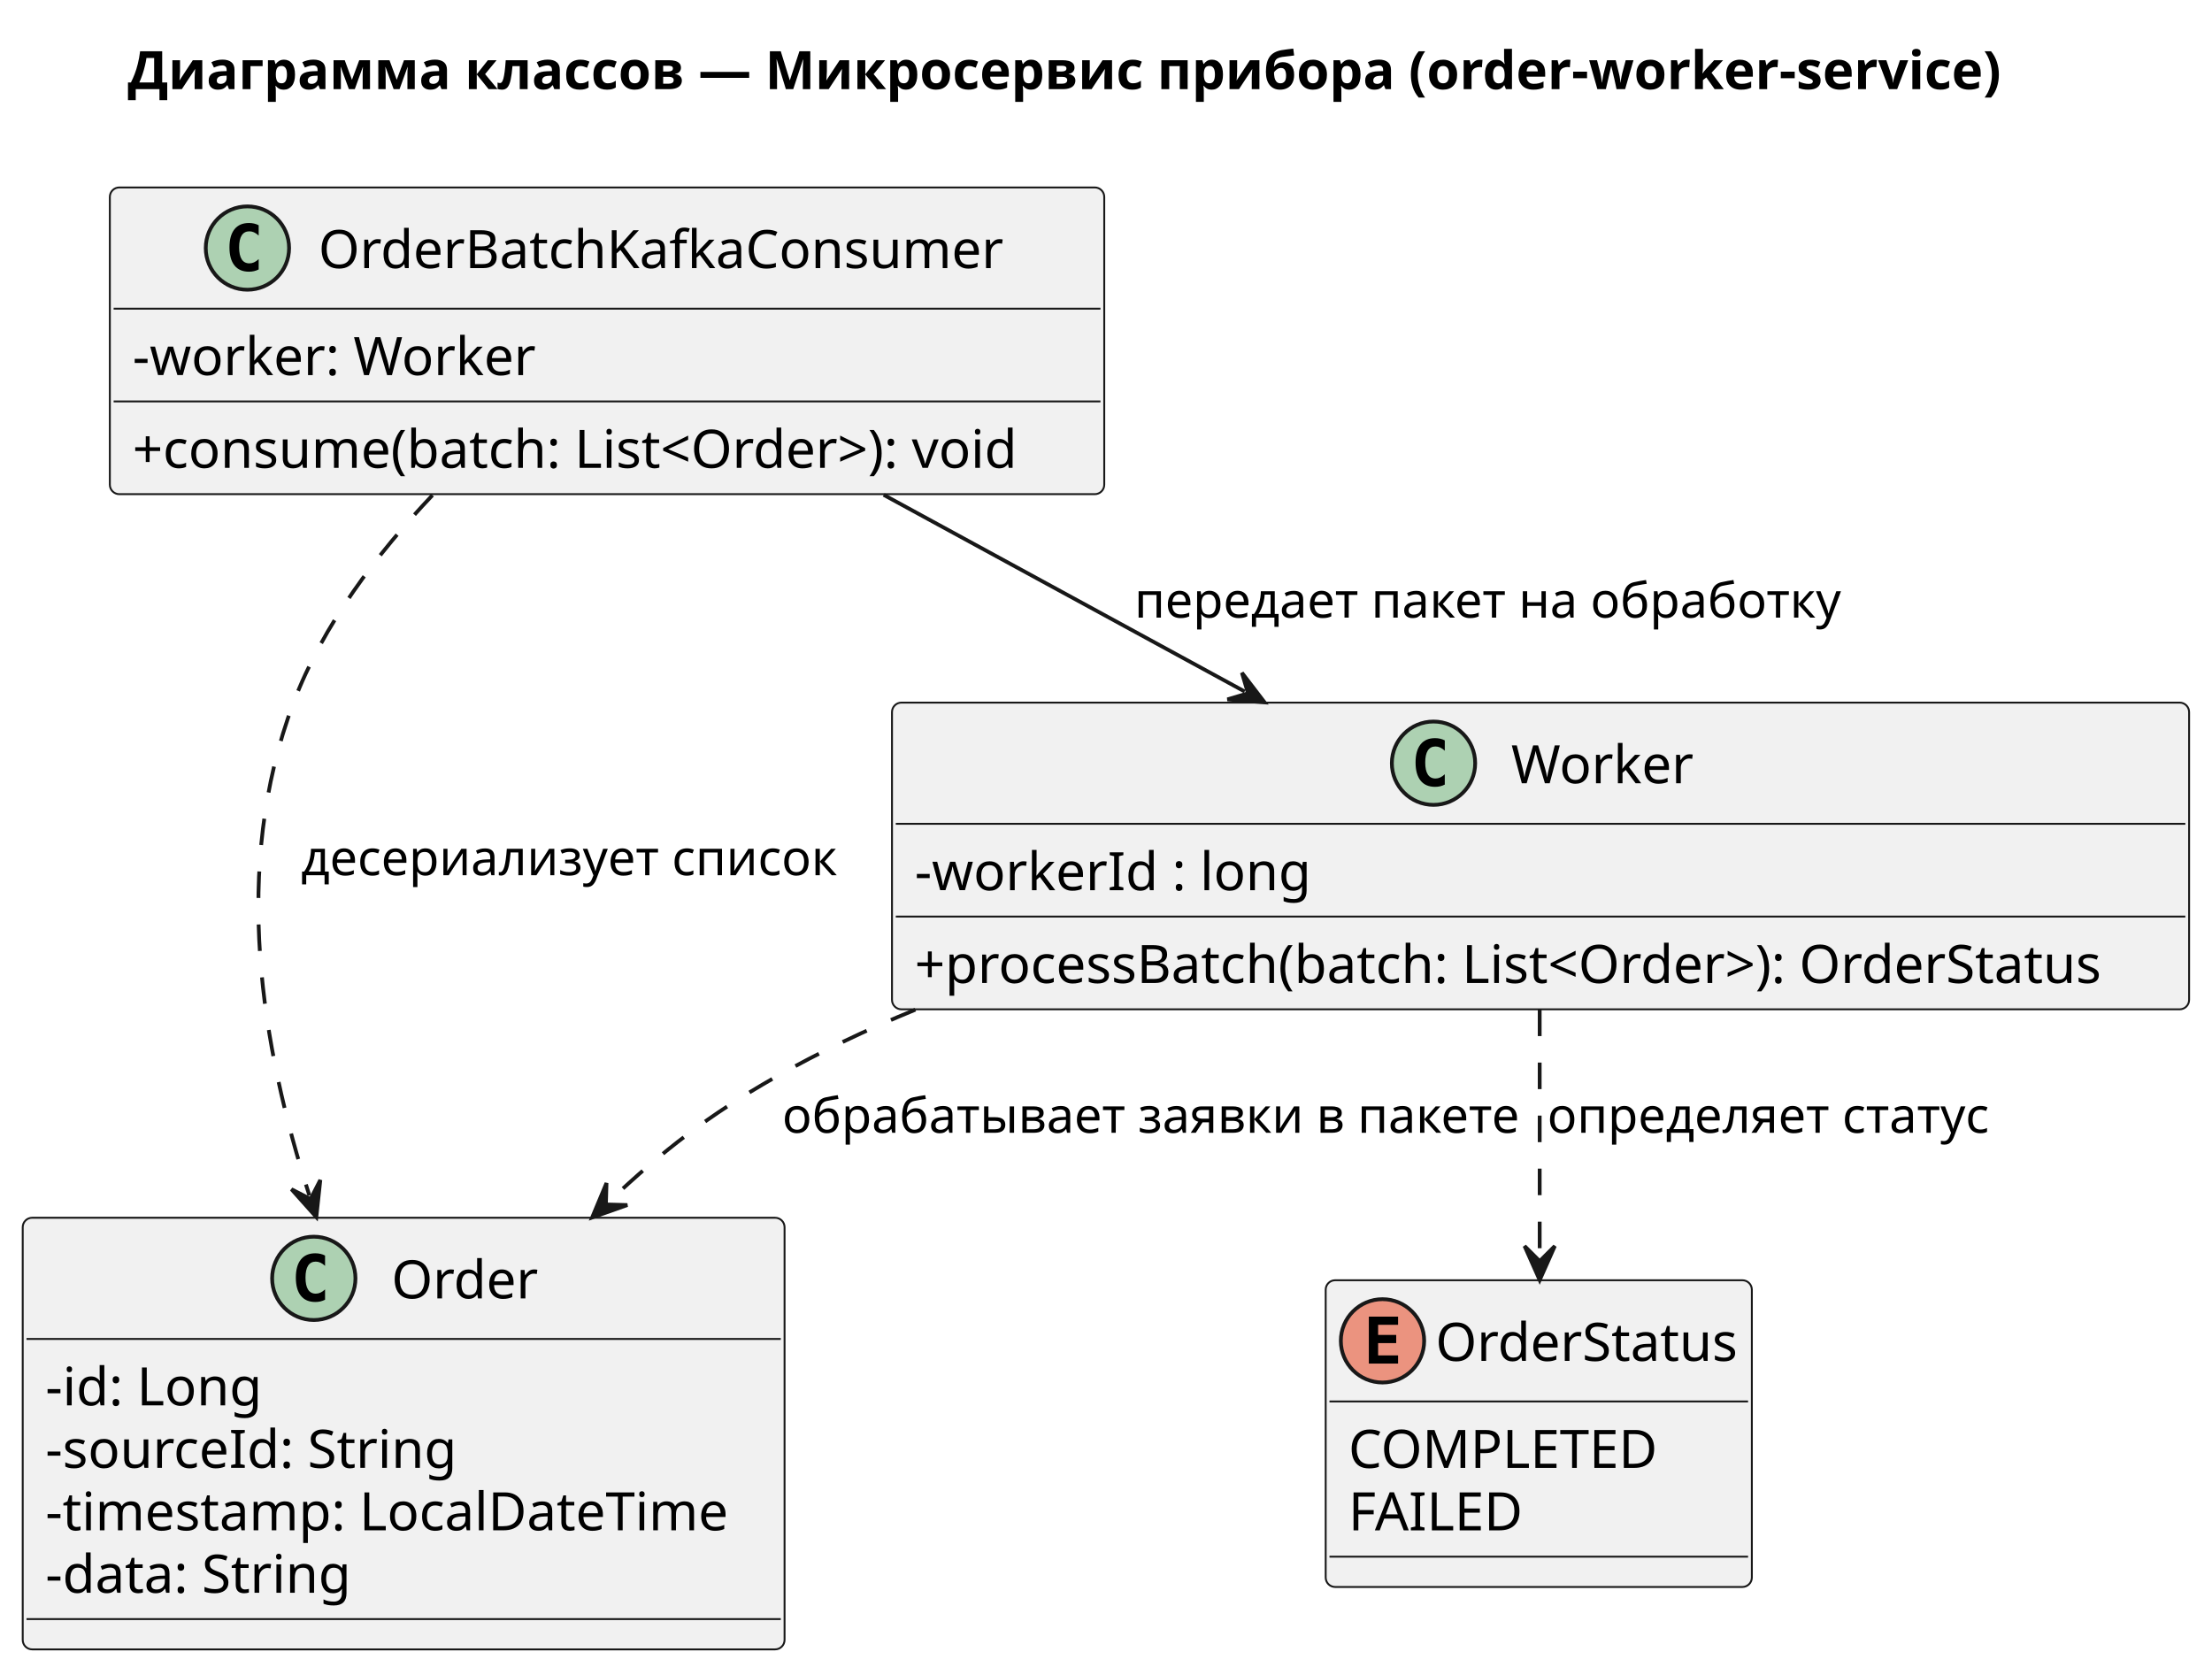
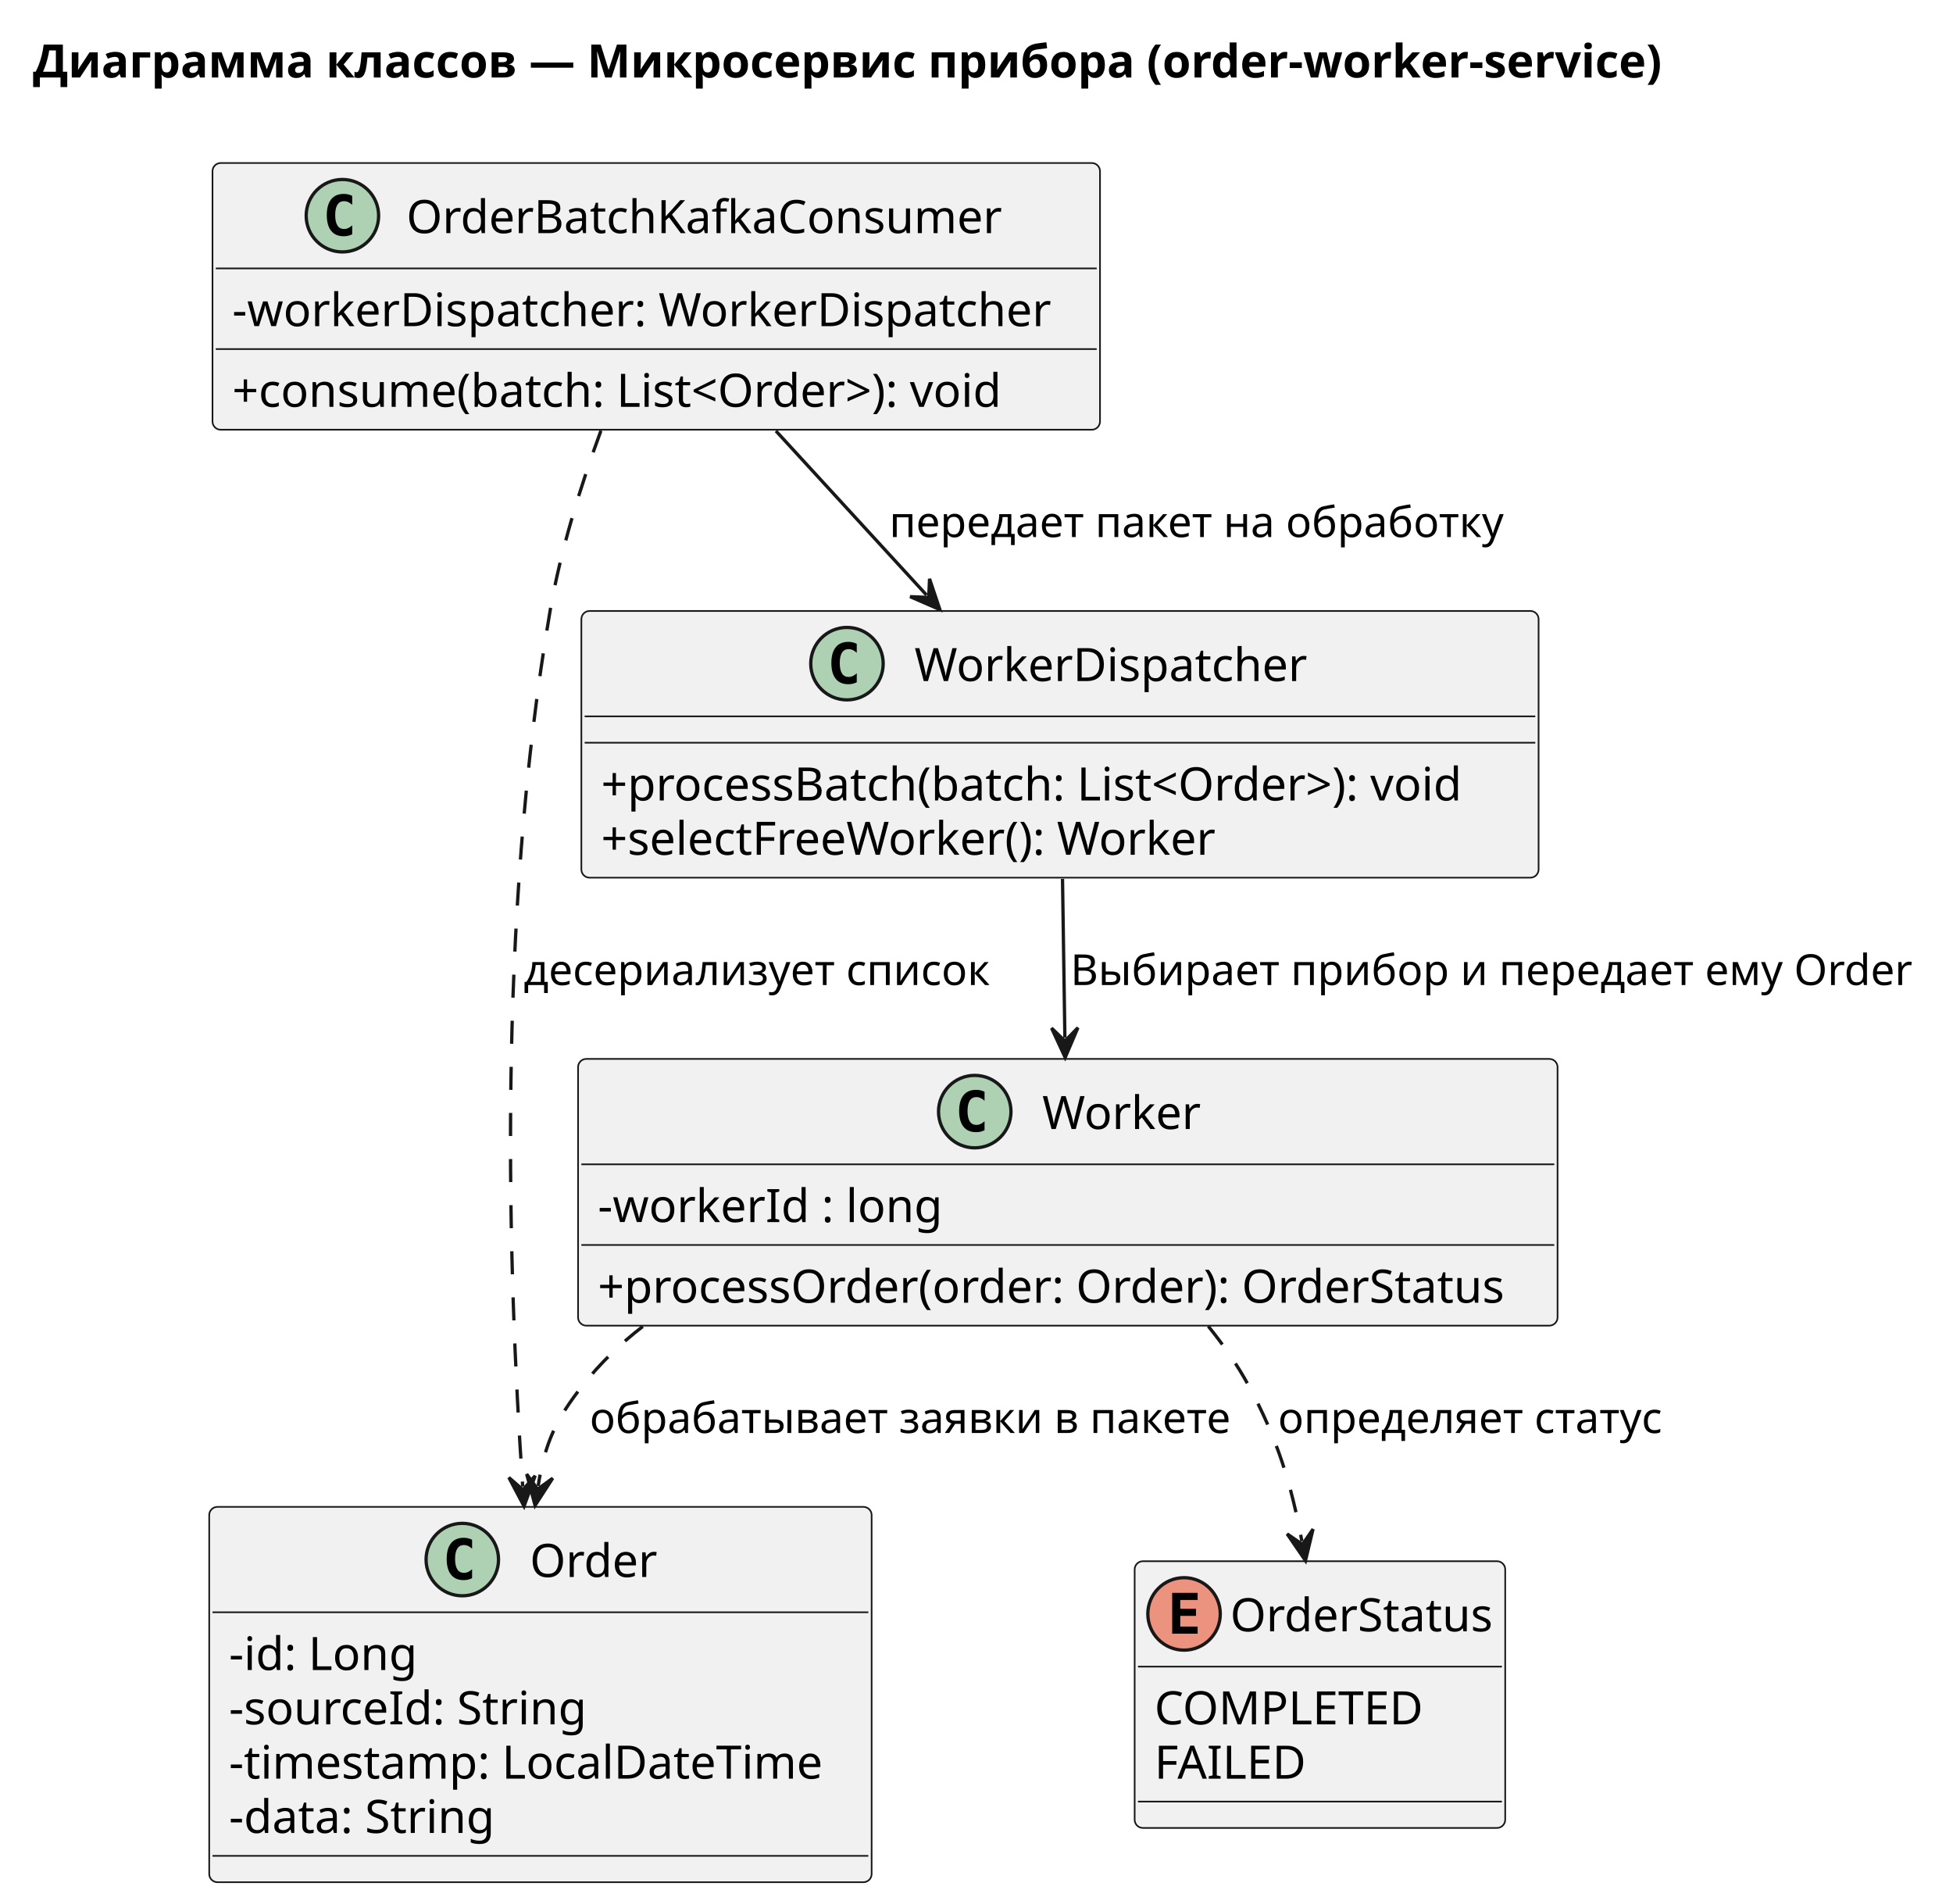
- <svg xmlns="http://www.w3.org/2000/svg" contentStyleType="text/css" height="442px" preserveAspectRatio="none" style="width:584px;height:442px;background:#FFFFFF;" version="1.1" viewBox="0 0 584 442" width="584px" zoomAndPan="magnify">
+ <svg xmlns="http://www.w3.org/2000/svg" contentStyleType="text/css" height="578px" preserveAspectRatio="none" style="width:593px;height:578px;background:#FFFFFF;" version="1.1" viewBox="0 0 593 578" width="593px" zoomAndPan="magnify">
  <defs />
  <g>
-     <text fill="#000000" font-family="sans-serif" font-size="14" font-weight="bold" lengthAdjust="spacing" textLength="509.045" x="33.727" y="23.535">Диаграмма классов — Микросервис прибора (order-worker-service)</text>
+     <text fill="#000000" font-family="sans-serif" font-size="14" font-weight="bold" lengthAdjust="spacing" textLength="509.045" x="10" y="23.535">Диаграмма классов — Микросервис прибора (order-worker-service)</text>
    <g id="elem_Order">
-       <rect codeLine="7" fill="#F1F1F1" height="113.953" id="Order" rx="2.5" ry="2.5" style="stroke:#181818;stroke-width:0.5;" width="201.137" x="6" y="321.488" />
-       <ellipse cx="82.846" cy="337.488" fill="#ADD1B2" rx="11" ry="11" style="stroke:#181818;stroke-width:1;" />
-       <path d="M85.819,343.131 Q85.238,343.43 84.599,343.58 Q83.96,343.729 83.254,343.729 Q80.748,343.729 79.428,342.077 Q78.108,340.425 78.108,337.304 Q78.108,334.175 79.428,332.523 Q80.748,330.871 83.254,330.871 Q83.96,330.871 84.607,331.021 Q85.255,331.17 85.819,331.469 L85.819,334.191 Q85.189,333.61 84.595,333.341 Q84.001,333.071 83.371,333.071 Q82.026,333.071 81.341,334.137 Q80.656,335.204 80.656,337.304 Q80.656,339.396 81.341,340.463 Q82.026,341.529 83.371,341.529 Q84.001,341.529 84.595,341.26 Q85.189,340.99 85.819,340.409 Z " fill="#000000" />
-       <text fill="#000000" font-family="sans-serif" font-size="14" lengthAdjust="spacing" textLength="38.944" x="103.346" y="342.779">Order</text>
-       <line style="stroke:#181818;stroke-width:0.5;" x1="7" x2="206.137" y1="353.488" y2="353.488" />
-       <text fill="#000000" font-family="sans-serif" font-size="14" lengthAdjust="spacing" textLength="63.301" x="12" y="371.023">-id: Long</text>
-       <text fill="#000000" font-family="sans-serif" font-size="14" lengthAdjust="spacing" textLength="114.898" x="12" y="387.512">-sourceId: String</text>
-       <text fill="#000000" font-family="sans-serif" font-size="14" lengthAdjust="spacing" textLength="189.137" x="12" y="404">-timestamp: LocalDateTime</text>
-       <text fill="#000000" font-family="sans-serif" font-size="14" lengthAdjust="spacing" textLength="86.44" x="12" y="420.488">-data: String</text>
-       <line style="stroke:#181818;stroke-width:0.5;" x1="7" x2="206.137" y1="427.441" y2="427.441" />
+       <rect codeLine="7" fill="#F1F1F1" height="113.953" id="Order" rx="2.5" ry="2.5" style="stroke:#181818;stroke-width:0.5;" width="201.137" x="63.523" y="457.488" />
+       <ellipse cx="140.369" cy="473.488" fill="#ADD1B2" rx="11" ry="11" style="stroke:#181818;stroke-width:1;" />
+       <path d="M143.342,479.131 Q142.761,479.43 142.122,479.58 Q141.482,479.729 140.777,479.729 Q138.27,479.729 136.95,478.077 Q135.63,476.425 135.63,473.304 Q135.63,470.175 136.95,468.523 Q138.27,466.871 140.777,466.871 Q141.482,466.871 142.13,467.021 Q142.777,467.17 143.342,467.469 L143.342,470.191 Q142.711,469.61 142.117,469.341 Q141.524,469.071 140.893,469.071 Q139.548,469.071 138.863,470.137 Q138.179,471.204 138.179,473.304 Q138.179,475.396 138.863,476.463 Q139.548,477.529 140.893,477.529 Q141.524,477.529 142.117,477.26 Q142.711,476.99 143.342,476.409 Z " fill="#000000" />
+       <text fill="#000000" font-family="sans-serif" font-size="14" lengthAdjust="spacing" textLength="38.944" x="160.869" y="478.779">Order</text>
+       <line style="stroke:#181818;stroke-width:0.5;" x1="64.522" x2="263.659" y1="489.488" y2="489.488" />
+       <text fill="#000000" font-family="sans-serif" font-size="14" lengthAdjust="spacing" textLength="63.301" x="69.522" y="507.023">-id: Long</text>
+       <text fill="#000000" font-family="sans-serif" font-size="14" lengthAdjust="spacing" textLength="114.898" x="69.522" y="523.512">-sourceId: String</text>
+       <text fill="#000000" font-family="sans-serif" font-size="14" lengthAdjust="spacing" textLength="189.137" x="69.522" y="540">-timestamp: LocalDateTime</text>
+       <text fill="#000000" font-family="sans-serif" font-size="14" lengthAdjust="spacing" textLength="86.44" x="69.522" y="556.488">-data: String</text>
+       <line style="stroke:#181818;stroke-width:0.5;" x1="64.522" x2="263.659" y1="563.441" y2="563.441" />
    </g>
    <g id="elem_OrderStatus">
-       <rect codeLine="15" fill="#F1F1F1" height="80.977" id="OrderStatus" rx="2.5" ry="2.5" style="stroke:#181818;stroke-width:0.5;" width="112.514" x="350" y="337.988" />
-       <ellipse cx="365" cy="353.988" fill="#EB937F" rx="11" ry="11" style="stroke:#181818;stroke-width:1;" />
-       <path d="M369.114,359.988 L361.394,359.988 L361.394,347.595 L369.114,347.595 L369.114,349.753 L363.843,349.753 L363.843,352.426 L368.616,352.426 L368.616,354.584 L363.843,354.584 L363.843,357.83 L369.114,357.83 Z " fill="#000000" />
-       <text fill="#000000" font-family="sans-serif" font-size="14" lengthAdjust="spacing" textLength="80.514" x="379" y="359.279">OrderStatus</text>
-       <line style="stroke:#181818;stroke-width:0.5;" x1="351" x2="461.514" y1="369.988" y2="369.988" />
-       <text fill="#000000" font-family="sans-serif" font-size="14" lengthAdjust="spacing" textLength="82.339" x="356" y="387.523">COMPLETED</text>
-       <text fill="#000000" font-family="sans-serif" font-size="14" lengthAdjust="spacing" textLength="46.737" x="356" y="404.012">FAILED</text>
-       <line style="stroke:#181818;stroke-width:0.5;" x1="351" x2="461.514" y1="410.965" y2="410.965" />
+       <rect codeLine="15" fill="#F1F1F1" height="80.977" id="OrderStatus" rx="2.5" ry="2.5" style="stroke:#181818;stroke-width:0.5;" width="112.514" x="344.522" y="473.988" />
+       <ellipse cx="359.522" cy="489.988" fill="#EB937F" rx="11" ry="11" style="stroke:#181818;stroke-width:1;" />
+       <path d="M363.637,495.988 L355.917,495.988 L355.917,483.595 L363.637,483.595 L363.637,485.753 L358.366,485.753 L358.366,488.426 L363.139,488.426 L363.139,490.584 L358.366,490.584 L358.366,493.83 L363.637,493.83 Z " fill="#000000" />
+       <text fill="#000000" font-family="sans-serif" font-size="14" lengthAdjust="spacing" textLength="80.514" x="373.522" y="495.279">OrderStatus</text>
+       <line style="stroke:#181818;stroke-width:0.5;" x1="345.522" x2="456.036" y1="505.988" y2="505.988" />
+       <text fill="#000000" font-family="sans-serif" font-size="14" lengthAdjust="spacing" textLength="82.339" x="350.522" y="523.523">COMPLETED</text>
+       <text fill="#000000" font-family="sans-serif" font-size="14" lengthAdjust="spacing" textLength="46.737" x="350.522" y="540.012">FAILED</text>
+       <line style="stroke:#181818;stroke-width:0.5;" x1="345.522" x2="456.036" y1="546.965" y2="546.965" />
+     </g>
+     <g id="elem_WorkerDispatcher">
+       <rect codeLine="21" fill="#F1F1F1" height="80.977" id="WorkerDispatcher" rx="2.5" ry="2.5" style="stroke:#181818;stroke-width:0.5;" width="290.647" x="176.523" y="185.488" />
+       <ellipse cx="257.169" cy="201.488" fill="#ADD1B2" rx="11" ry="11" style="stroke:#181818;stroke-width:1;" />
+       <path d="M260.143,207.131 Q259.562,207.43 258.922,207.58 Q258.283,207.729 257.578,207.729 Q255.071,207.729 253.751,206.077 Q252.431,204.425 252.431,201.304 Q252.431,198.175 253.751,196.523 Q255.071,194.871 257.578,194.871 Q258.283,194.871 258.931,195.02 Q259.578,195.17 260.143,195.469 L260.143,198.191 Q259.512,197.61 258.918,197.341 Q258.325,197.071 257.694,197.071 Q256.349,197.071 255.664,198.137 Q254.98,199.204 254.98,201.304 Q254.98,203.396 255.664,204.463 Q256.349,205.529 257.694,205.529 Q258.325,205.529 258.918,205.26 Q259.512,204.99 260.143,204.409 Z " fill="#000000" />
+       <text fill="#000000" font-family="sans-serif" font-size="14" lengthAdjust="spacing" textLength="120.853" x="277.669" y="206.779">WorkerDispatcher</text>
+       <line style="stroke:#181818;stroke-width:0.5;" x1="177.523" x2="466.169" y1="217.488" y2="217.488" />
+       <line style="stroke:#181818;stroke-width:0.5;" x1="177.523" x2="466.169" y1="225.488" y2="225.488" />
+       <text fill="#000000" font-family="sans-serif" font-size="14" lengthAdjust="spacing" textLength="278.647" x="182.523" y="243.023">+processBatch(batch: List&lt;Order&gt;): void</text>
+       <text fill="#000000" font-family="sans-serif" font-size="14" lengthAdjust="spacing" textLength="193.149" x="182.523" y="259.512">+selectFreeWorker(): Worker</text>
    </g>
    <g id="elem_Worker">
-       <rect codeLine="21" fill="#F1F1F1" height="80.977" id="Worker" rx="2.5" ry="2.5" style="stroke:#181818;stroke-width:0.5;" width="342.456" x="235.5" y="185.488" />
-       <ellipse cx="378.47" cy="201.488" fill="#ADD1B2" rx="11" ry="11" style="stroke:#181818;stroke-width:1;" />
-       <path d="M381.443,207.131 Q380.862,207.43 380.223,207.58 Q379.584,207.729 378.878,207.729 Q376.372,207.729 375.052,206.077 Q373.732,204.425 373.732,201.304 Q373.732,198.175 375.052,196.523 Q376.372,194.871 378.878,194.871 Q379.584,194.871 380.231,195.02 Q380.879,195.17 381.443,195.469 L381.443,198.191 Q380.812,197.61 380.219,197.341 Q379.625,197.071 378.995,197.071 Q377.65,197.071 376.965,198.137 Q376.28,199.204 376.28,201.304 Q376.28,203.396 376.965,204.463 Q377.65,205.529 378.995,205.529 Q379.625,205.529 380.219,205.26 Q380.812,204.99 381.443,204.409 Z " fill="#000000" />
-       <text fill="#000000" font-family="sans-serif" font-size="14" lengthAdjust="spacing" textLength="48.016" x="398.97" y="206.779">Worker</text>
-       <line style="stroke:#181818;stroke-width:0.5;" x1="236.5" x2="576.956" y1="217.488" y2="217.488" />
-       <text fill="#000000" font-family="sans-serif" font-size="14" lengthAdjust="spacing" textLength="111.125" x="241.5" y="235.023">-workerId : long</text>
-       <line style="stroke:#181818;stroke-width:0.5;" x1="236.5" x2="576.956" y1="241.977" y2="241.977" />
-       <text fill="#000000" font-family="sans-serif" font-size="14" lengthAdjust="spacing" textLength="330.456" x="241.5" y="259.512">+processBatch(batch: List&lt;Order&gt;): OrderStatus</text>
+       <rect codeLine="27" fill="#F1F1F1" height="80.977" id="Worker" rx="2.5" ry="2.5" style="stroke:#181818;stroke-width:0.5;" width="297.407" x="175.523" y="321.488" />
+       <ellipse cx="295.968" cy="337.488" fill="#ADD1B2" rx="11" ry="11" style="stroke:#181818;stroke-width:1;" />
+       <path d="M298.941,343.131 Q298.36,343.43 297.721,343.58 Q297.082,343.729 296.377,343.729 Q293.87,343.729 292.55,342.077 Q291.23,340.425 291.23,337.304 Q291.23,334.175 292.55,332.523 Q293.87,330.871 296.377,330.871 Q297.082,330.871 297.729,331.021 Q298.377,331.17 298.941,331.469 L298.941,334.191 Q298.31,333.61 297.717,333.341 Q297.123,333.071 296.493,333.071 Q295.148,333.071 294.463,334.137 Q293.778,335.204 293.778,337.304 Q293.778,339.396 294.463,340.463 Q295.148,341.529 296.493,341.529 Q297.123,341.529 297.717,341.26 Q298.31,340.99 298.941,340.409 Z " fill="#000000" />
+       <text fill="#000000" font-family="sans-serif" font-size="14" lengthAdjust="spacing" textLength="48.016" x="316.468" y="342.779">Worker</text>
+       <line style="stroke:#181818;stroke-width:0.5;" x1="176.523" x2="471.93" y1="353.488" y2="353.488" />
+       <text fill="#000000" font-family="sans-serif" font-size="14" lengthAdjust="spacing" textLength="111.125" x="181.523" y="371.023">-workerId : long</text>
+       <line style="stroke:#181818;stroke-width:0.5;" x1="176.523" x2="471.93" y1="377.977" y2="377.977" />
+       <text fill="#000000" font-family="sans-serif" font-size="14" lengthAdjust="spacing" textLength="285.407" x="181.523" y="395.512">+processOrder(order: Order): OrderStatus</text>
    </g>
    <g id="elem_OrderBatchKafkaConsumer">
-       <rect codeLine="27" fill="#F1F1F1" height="80.977" id="OrderBatchKafkaConsumer" rx="2.5" ry="2.5" style="stroke:#181818;stroke-width:0.5;" width="262.537" x="29" y="49.488" />
-       <ellipse cx="65.322" cy="65.488" fill="#ADD1B2" rx="11" ry="11" style="stroke:#181818;stroke-width:1;" />
-       <path d="M68.295,71.131 Q67.714,71.43 67.075,71.58 Q66.436,71.729 65.73,71.729 Q63.223,71.729 61.903,70.077 Q60.584,68.425 60.584,65.304 Q60.584,62.175 61.903,60.523 Q63.223,58.871 65.73,58.871 Q66.436,58.871 67.083,59.02 Q67.731,59.17 68.295,59.469 L68.295,62.191 Q67.664,61.61 67.071,61.341 Q66.477,61.071 65.846,61.071 Q64.501,61.071 63.817,62.138 Q63.132,63.204 63.132,65.304 Q63.132,67.396 63.817,68.463 Q64.501,69.529 65.846,69.529 Q66.477,69.529 67.071,69.26 Q67.664,68.99 68.295,68.409 Z " fill="#000000" />
-       <text fill="#000000" font-family="sans-serif" font-size="14" lengthAdjust="spacing" textLength="183.155" x="84.06" y="70.779">OrderBatchKafkaConsumer</text>
-       <line style="stroke:#181818;stroke-width:0.5;" x1="30" x2="290.537" y1="81.488" y2="81.488" />
-       <text fill="#000000" font-family="sans-serif" font-size="14" lengthAdjust="spacing" textLength="111.802" x="35" y="99.023">-worker: Worker</text>
-       <line style="stroke:#181818;stroke-width:0.5;" x1="30" x2="290.537" y1="105.977" y2="105.977" />
-       <text fill="#000000" font-family="sans-serif" font-size="14" lengthAdjust="spacing" textLength="250.537" x="35" y="123.512">+consume(batch: List&lt;Order&gt;): void</text>
+       <rect codeLine="33" fill="#F1F1F1" height="80.977" id="OrderBatchKafkaConsumer" rx="2.5" ry="2.5" style="stroke:#181818;stroke-width:0.5;" width="269.476" x="64.522" y="49.488" />
+       <ellipse cx="103.967" cy="65.488" fill="#ADD1B2" rx="11" ry="11" style="stroke:#181818;stroke-width:1;" />
+       <path d="M106.94,71.131 Q106.359,71.43 105.719,71.58 Q105.08,71.729 104.375,71.729 Q101.868,71.729 100.548,70.077 Q99.228,68.425 99.228,65.304 Q99.228,62.175 100.548,60.523 Q101.868,58.871 104.375,58.871 Q105.08,58.871 105.728,59.02 Q106.375,59.17 106.94,59.469 L106.94,62.191 Q106.309,61.61 105.715,61.341 Q105.122,61.071 104.491,61.071 Q103.146,61.071 102.462,62.138 Q101.777,63.204 101.777,65.304 Q101.777,67.396 102.462,68.463 Q103.146,69.529 104.491,69.529 Q105.122,69.529 105.715,69.26 Q106.309,68.99 106.94,68.409 Z " fill="#000000" />
+       <text fill="#000000" font-family="sans-serif" font-size="14" lengthAdjust="spacing" textLength="183.155" x="123.399" y="70.779">OrderBatchKafkaConsumer</text>
+       <line style="stroke:#181818;stroke-width:0.5;" x1="65.522" x2="332.998" y1="81.488" y2="81.488" />
+       <text fill="#000000" font-family="sans-serif" font-size="14" lengthAdjust="spacing" textLength="257.476" x="70.522" y="99.023">-workerDispatcher: WorkerDispatcher</text>
+       <line style="stroke:#181818;stroke-width:0.5;" x1="65.522" x2="332.998" y1="105.977" y2="105.977" />
+       <text fill="#000000" font-family="sans-serif" font-size="14" lengthAdjust="spacing" textLength="250.537" x="70.522" y="123.512">+consume(batch: List&lt;Order&gt;): void</text>
    </g>
-     <polygon fill="#181818" points="333.877,185.429,327.887,177.612,329.486,183.038,324.06,184.637,333.877,185.429" style="stroke:#181818;stroke-width:1;" />
-     <path d="M233.31,130.649 C265.046,147.936 296.893,165.284 328.608,182.559 " fill="none" style="stroke:#181818;stroke-width:1;" />
-     <text fill="#000000" font-family="sans-serif" font-size="13" lengthAdjust="spacing" textLength="191.864" x="299.5" y="163.057">передает пакет на обработку</text>
-     <polygon fill="#181818" points="406.5,337.949,410.5,328.949,406.5,332.949,402.5,328.949,406.5,337.949" style="stroke:#181818;stroke-width:1;" />
-     <path d="M406.5,266.53 C406.5,288.564 406.5,309.916 406.5,331.949 " fill="none" style="stroke:#181818;stroke-width:1;stroke-dasharray:7.0,7.0;" />
-     <text fill="#000000" font-family="sans-serif" font-size="13" lengthAdjust="spacing" textLength="120.034" x="408.5" y="299.057">определяет статус</text>
-     <polygon fill="#181818" points="156.336,321.416,165.623,318.137,159.968,317.98,160.125,312.325,156.336,321.416" style="stroke:#181818;stroke-width:1;" />
-     <path d="M241.669,266.559 C228.771,271.853 216.219,277.805 204.5,284.488 C187.283,294.307 175.113,303.652 160.695,317.293 " fill="none" style="stroke:#181818;stroke-width:1;stroke-dasharray:7.0,7.0;" />
-     <text fill="#000000" font-family="sans-serif" font-size="13" lengthAdjust="spacing" textLength="194.714" x="206.5" y="299.057">обрабатывает заявки в пакете</text>
-     <polygon fill="#181818" points="83.511,321.31,84.569,311.518,81.983,316.55,76.951,313.964,83.511,321.31" style="stroke:#181818;stroke-width:1;" />
-     <path d="M114.177,130.732 C99.548,146.166 85.199,165.055 77.5,185.488 C60.977,229.338 69.113,276.461 81.677,315.597 " fill="none" style="stroke:#181818;stroke-width:1;stroke-dasharray:7.0,7.0;" />
-     <text fill="#000000" font-family="sans-serif" font-size="13" lengthAdjust="spacing" textLength="145.038" x="79.5" y="231.057">десериализует список</text>
+     <polygon fill="#181818" points="285.38,185.069,282.241,175.734,281.999,181.385,276.347,181.143,285.38,185.069" style="stroke:#181818;stroke-width:1;" />
+     <path d="M235.594,130.83 C251.314,147.957 265.594,163.513 281.323,180.649 " fill="none" style="stroke:#181818;stroke-width:1;" />
+     <text fill="#000000" font-family="sans-serif" font-size="13" lengthAdjust="spacing" textLength="191.864" x="270.022" y="163.057">передает пакет на обработку</text>
+     <polygon fill="#181818" points="323.427,321.069,327.292,312.01,323.352,316.069,319.293,312.13,323.427,321.069" style="stroke:#181818;stroke-width:1;" />
+     <path d="M322.617,266.83 C322.873,283.957 323.081,297.934 323.337,315.07 " fill="none" style="stroke:#181818;stroke-width:1;" />
+     <text fill="#000000" font-family="sans-serif" font-size="13" lengthAdjust="spacing" textLength="259.086" x="325.022" y="299.057">Выбирает прибор и передает ему Order</text>
+     <polygon fill="#181818" points="396.392,473.813,398.686,464.236,395.481,468.897,390.82,465.693,396.392,473.813" style="stroke:#181818;stroke-width:1;" />
+     <path d="M366.873,402.643 C371.453,408.292 375.659,414.298 379.022,420.488 C387.894,436.816 392.122,450.758 395.299,467.914 " fill="none" style="stroke:#181818;stroke-width:1;stroke-dasharray:7.0,7.0;" />
+     <text fill="#000000" font-family="sans-serif" font-size="13" lengthAdjust="spacing" textLength="120.034" x="388.022" y="435.057">определяет статус</text>
+     <polygon fill="#181818" points="162.469,457.057,167.821,448.789,163.247,452.118,159.919,447.544,162.469,457.057" style="stroke:#181818;stroke-width:1;" />
+     <path d="M195.168,402.712 C188.433,407.926 182.287,413.821 177.023,420.488 C168.839,430.852 165.466,438.041 163.403,451.13 " fill="none" style="stroke:#181818;stroke-width:1;stroke-dasharray:7.0,7.0;" />
+     <text fill="#000000" font-family="sans-serif" font-size="13" lengthAdjust="spacing" textLength="194.714" x="179.023" y="435.057">обрабатывает заявки в пакете</text>
+     <polygon fill="#181818" points="159.117,457.289,162.494,448.037,158.776,452.3,154.512,448.582,159.117,457.289" style="stroke:#181818;stroke-width:1;" />
+     <path d="M182.47,130.734 C176.369,147.35 170.181,167.05 167.023,185.488 C150.871,279.786 154.217,385.59 158.708,451.303 " fill="none" style="stroke:#181818;stroke-width:1;stroke-dasharray:7.0,7.0;" />
+     <text fill="#000000" font-family="sans-serif" font-size="13" lengthAdjust="spacing" textLength="145.038" x="159.023" y="299.057">десериализует список</text>
  </g>
</svg>
